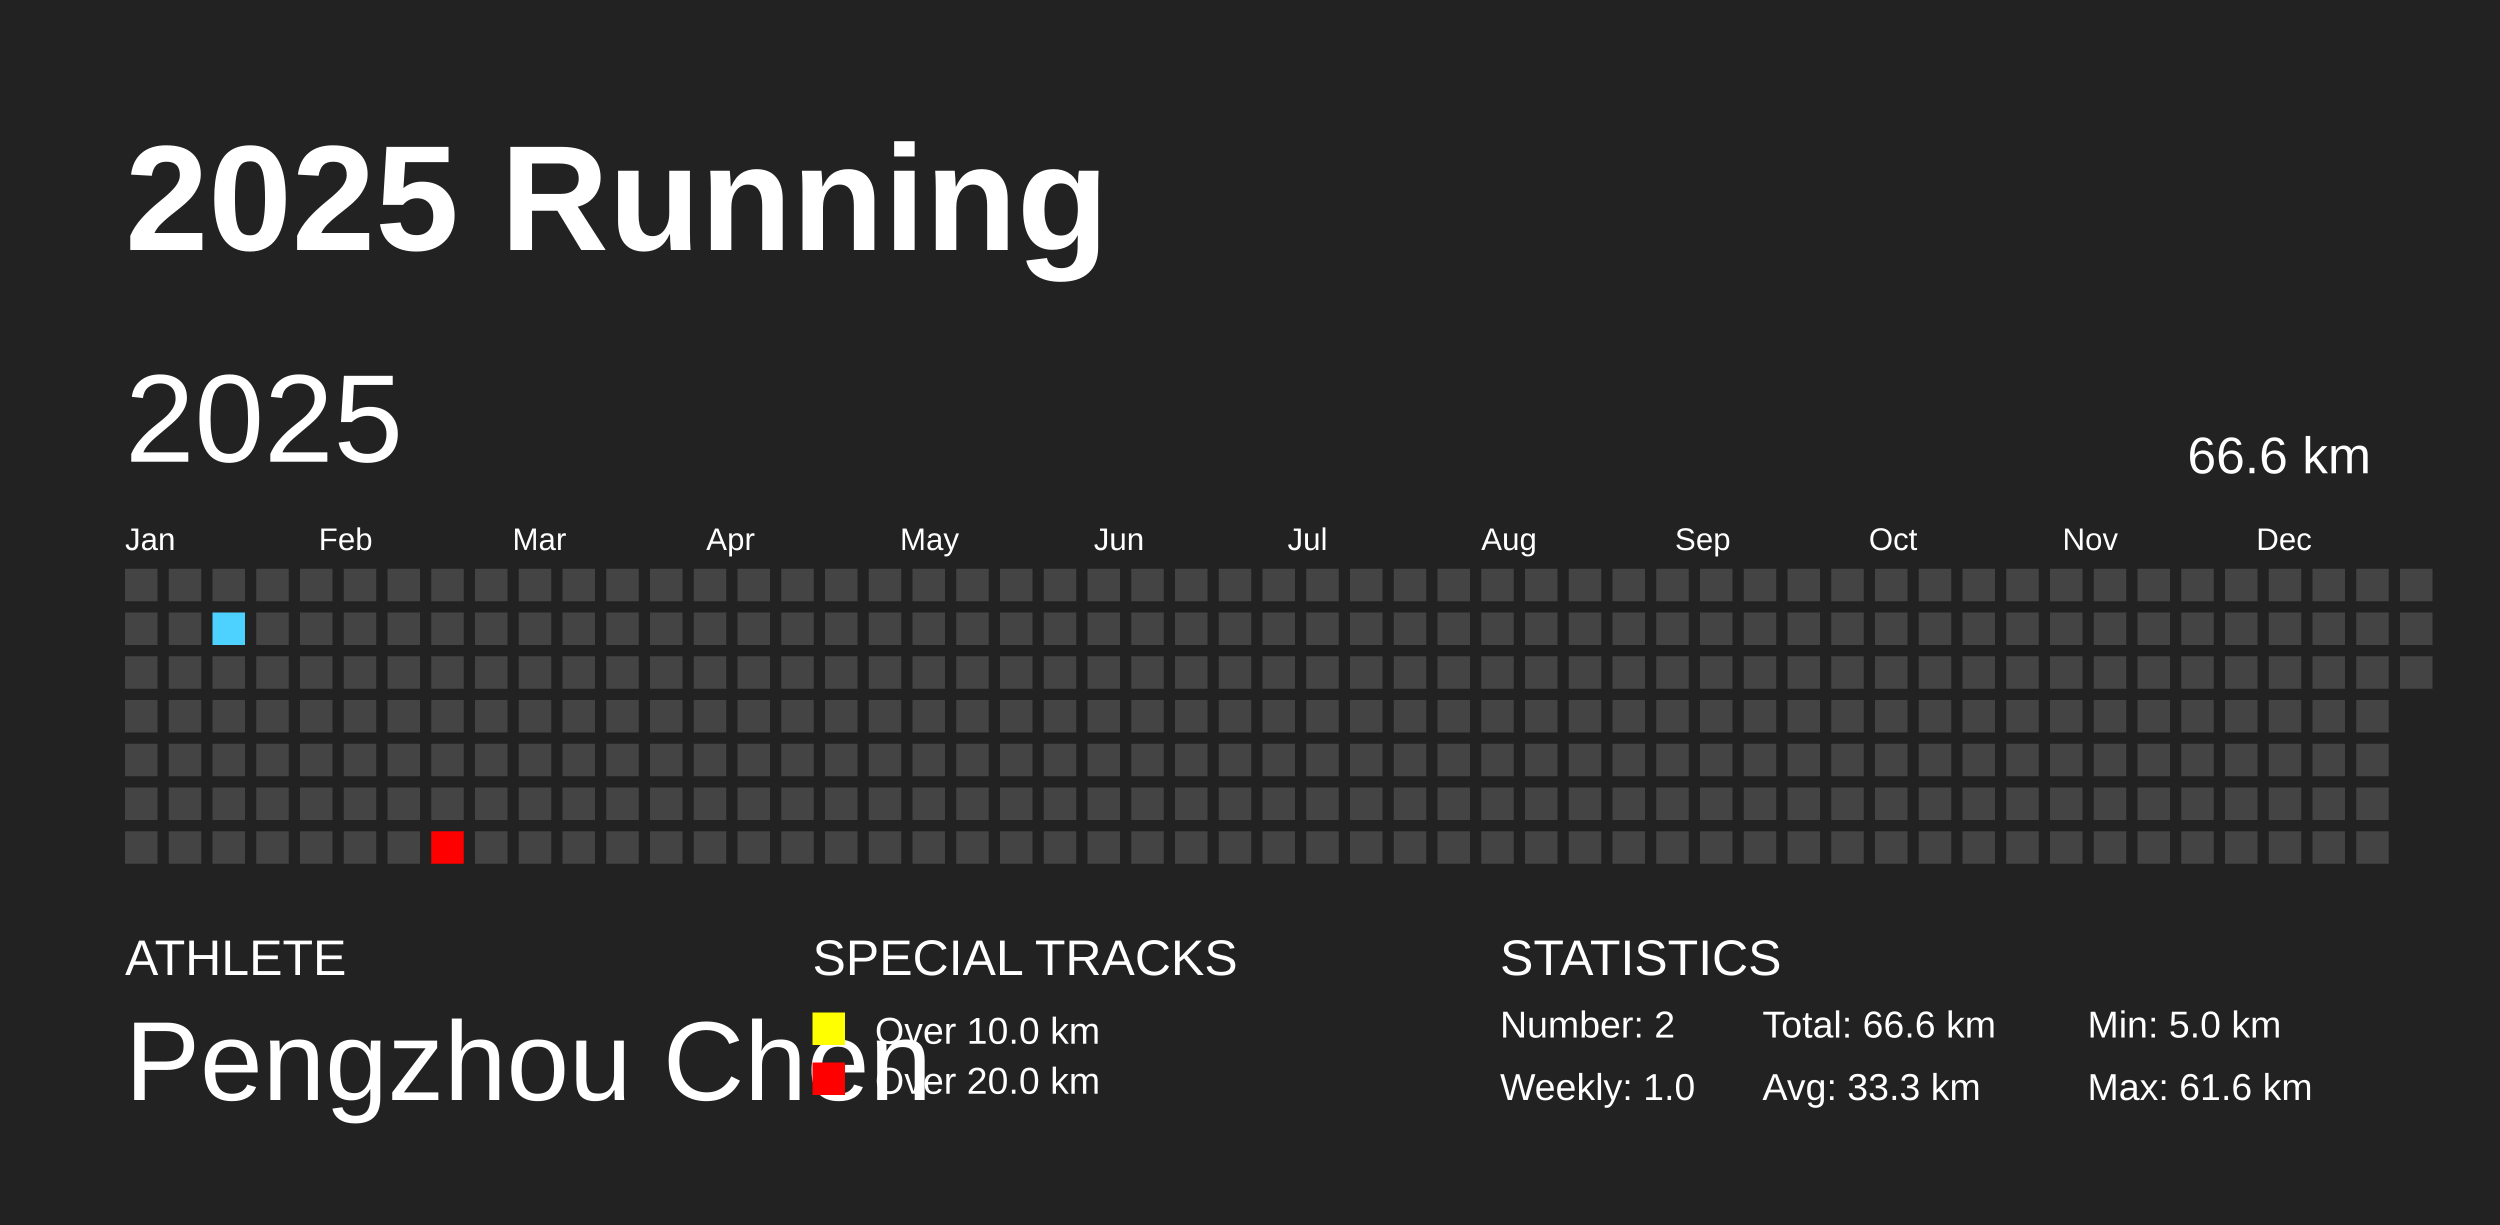
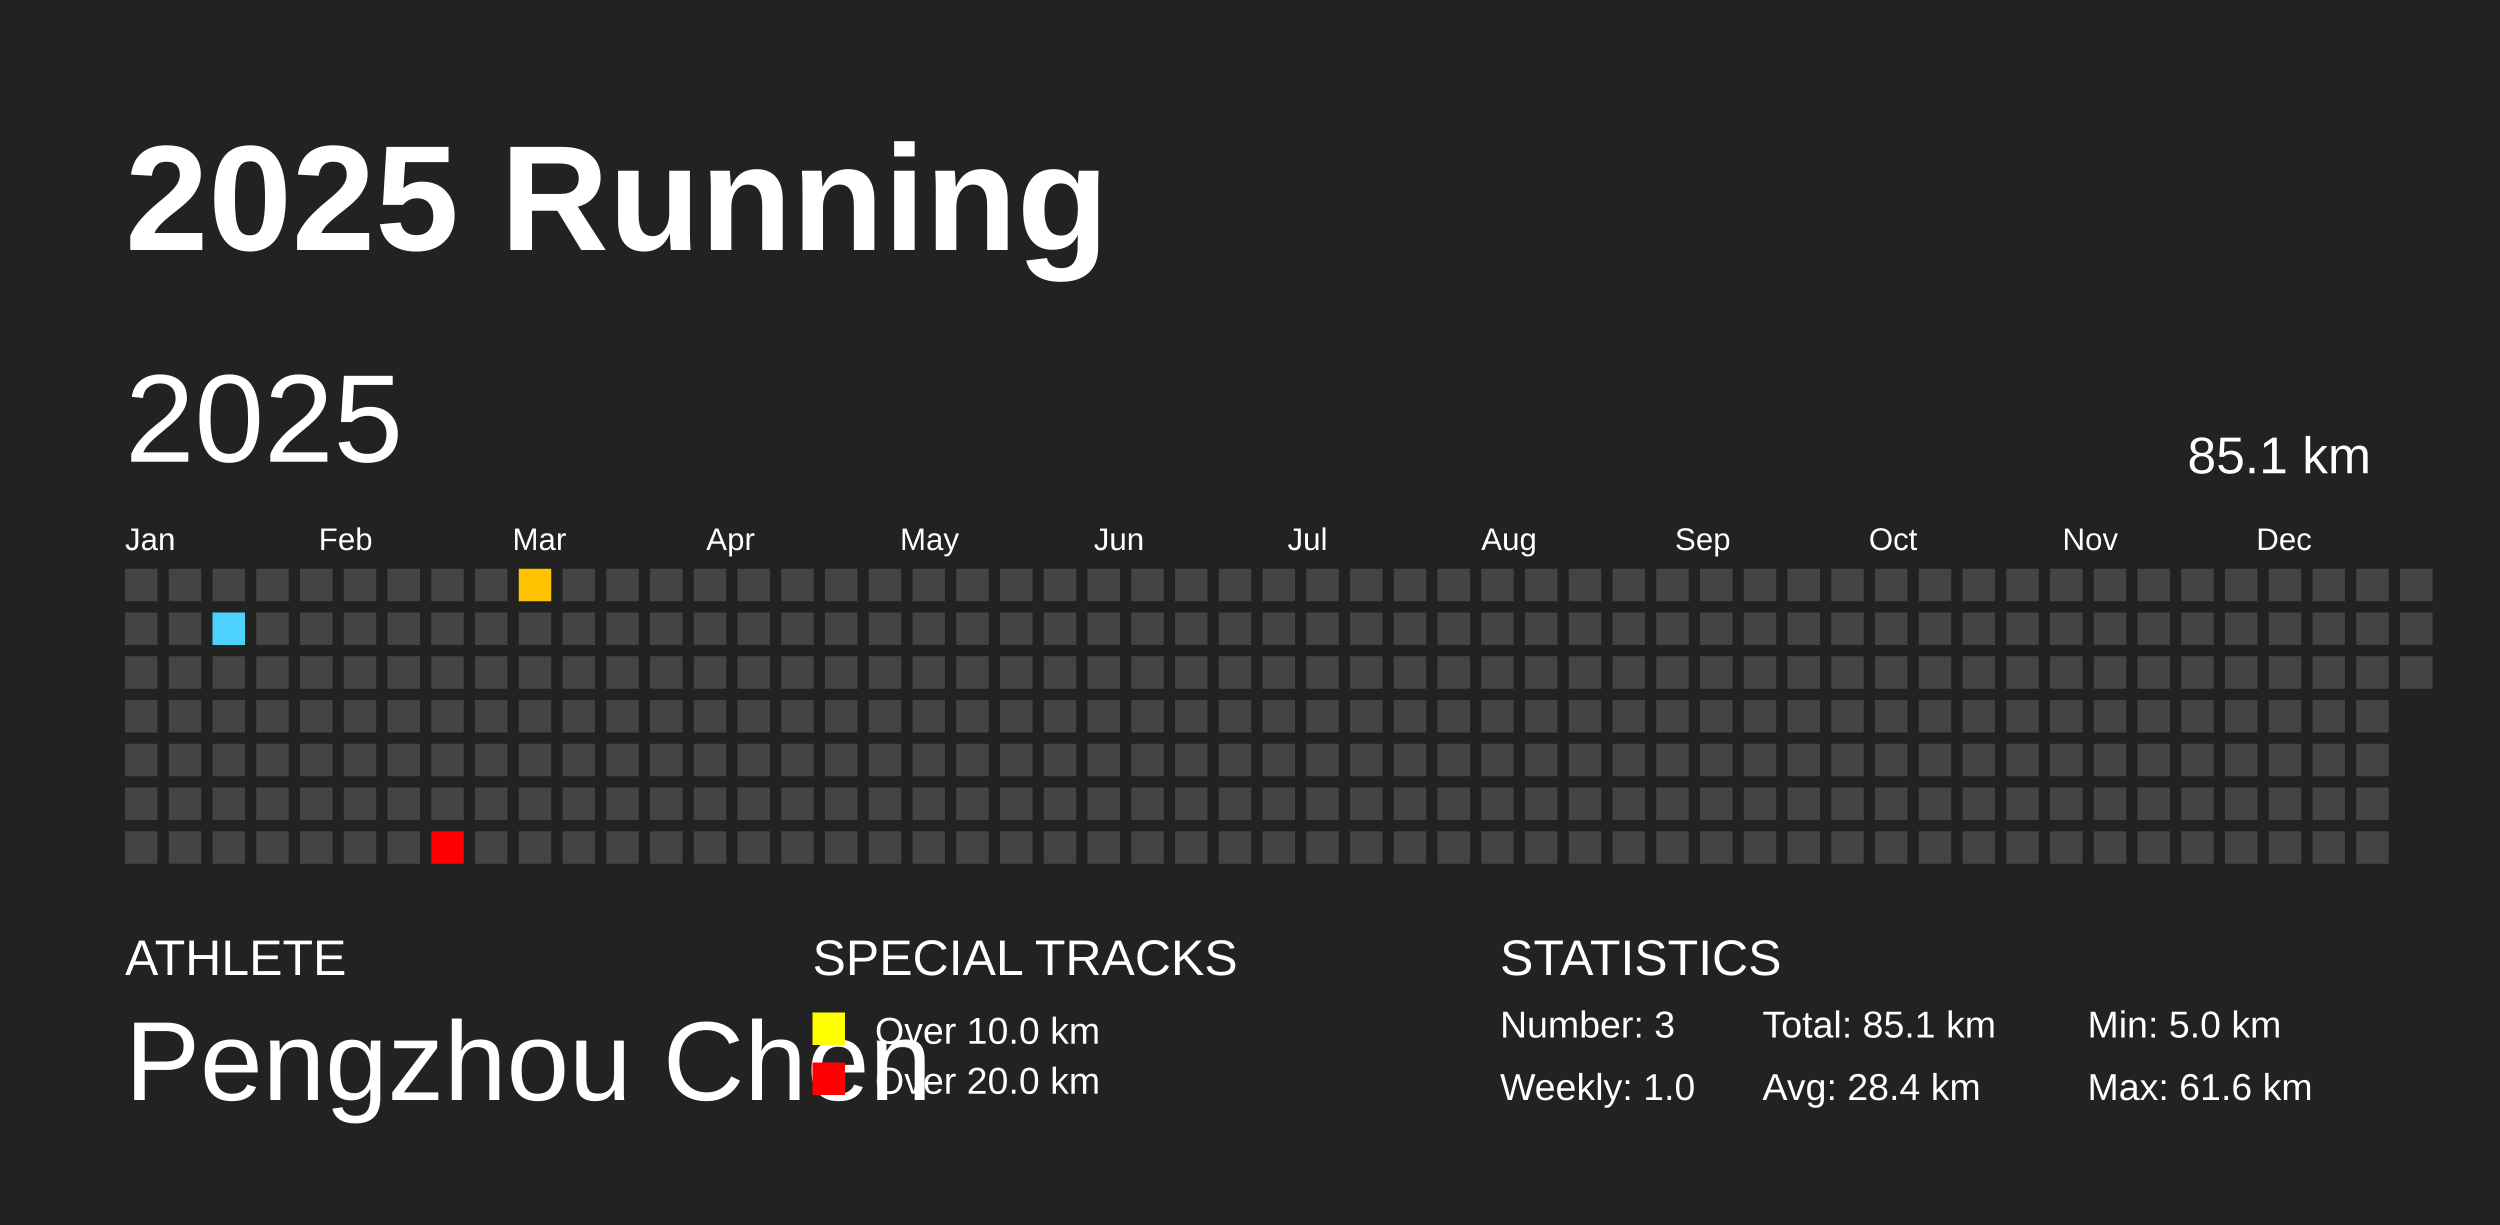
<svg xmlns="http://www.w3.org/2000/svg" baseProfile="full" height="98mm" version="1.1" viewBox="0,0,200,98" width="200mm">
  <defs />
  <rect fill="#222222" height="98" width="200" x="0" y="0" />
  <text fill="#FFFFFF" style="font-size:12px; font-family:Arial; font-weight:bold;" x="10" y="20">2025 Running</text>
  <text fill="#FFFFFF" style="font-size:4px; font-family:Arial" x="10" y="78">ATHLETE</text>
  <text fill="#FFFFFF" style="font-size:9px; font-family:Arial" x="10" y="88">Pengzhou Chen</text>
  <text fill="#FFFFFF" style="font-size:4px; font-family:Arial" x="65" y="78">SPECIAL TRACKS</text>
  <rect fill="yellow" height="2.6" width="2.6" x="65" y="81" />
  <text fill="#FFFFFF" style="font-size:3px; font-family:Arial" x="70" y="83.5">Over 10.0 km</text>
  <rect fill="red" height="2.6" width="2.6" x="65" y="85" />
  <text fill="#FFFFFF" style="font-size:3px; font-family:Arial" x="70" y="87.5">Over 20.0 km</text>
  <text fill="#FFFFFF" style="font-size:4px; font-family:Arial" x="120" y="78">STATISTICS</text>
-   <text fill="#FFFFFF" style="font-size:3px; font-family:Arial" x="120" y="83">Number: 2</text>
+   <text fill="#FFFFFF" style="font-size:3px; font-family:Arial" x="120" y="83">Number: 3</text>
  <text fill="#FFFFFF" style="font-size:3px; font-family:Arial" x="120" y="88">Weekly: 1.0</text>
-   <text fill="#FFFFFF" style="font-size:3px; font-family:Arial" x="141" y="83">Total: 66.6 km</text>
-   <text fill="#FFFFFF" style="font-size:3px; font-family:Arial" x="141" y="88">Avg: 33.3 km</text>
+   <text fill="#FFFFFF" style="font-size:3px; font-family:Arial" x="141" y="83">Total: 85.1 km</text>
+   <text fill="#FFFFFF" style="font-size:3px; font-family:Arial" x="141" y="88">Avg: 28.4 km</text>
  <text fill="#FFFFFF" style="font-size:3px; font-family:Arial" x="167" y="83">Min: 5.0 km</text>
  <text fill="#FFFFFF" style="font-size:3px; font-family:Arial" x="167" y="88">Max: 61.6 km</text>
  <text dominant-baseline="hanging" fill="#FFFFFF" style="font-size:10.0px; font-family:Arial;" x="10" y="30">2025</text>
-   <text dominant-baseline="hanging" fill="#FFFFFF" style="font-size:4.125px; font-family:Arial;" x="175" y="35">66.6 km</text>
+   <text dominant-baseline="hanging" fill="#FFFFFF" style="font-size:4.125px; font-family:Arial;" x="175" y="35">85.1 km</text>
  <text fill="#FFFFFF" style="font-size:2.5px; font-family:Arial" x="10.0" y="44">Jan</text>
  <text fill="#FFFFFF" style="font-size:2.5px; font-family:Arial" x="25.5" y="44">Feb</text>
  <text fill="#FFFFFF" style="font-size:2.5px; font-family:Arial" x="41.0" y="44">Mar</text>
  <text fill="#FFFFFF" style="font-size:2.5px; font-family:Arial" x="56.5" y="44">Apr</text>
  <text fill="#FFFFFF" style="font-size:2.5px; font-family:Arial" x="72.0" y="44">May</text>
  <text fill="#FFFFFF" style="font-size:2.5px; font-family:Arial" x="87.5" y="44">Jun</text>
  <text fill="#FFFFFF" style="font-size:2.5px; font-family:Arial" x="103.0" y="44">Jul</text>
  <text fill="#FFFFFF" style="font-size:2.5px; font-family:Arial" x="118.5" y="44">Aug</text>
  <text fill="#FFFFFF" style="font-size:2.5px; font-family:Arial" x="134.0" y="44">Sep</text>
  <text fill="#FFFFFF" style="font-size:2.5px; font-family:Arial" x="149.5" y="44">Oct</text>
  <text fill="#FFFFFF" style="font-size:2.5px; font-family:Arial" x="165.0" y="44">Nov</text>
  <text fill="#FFFFFF" style="font-size:2.5px; font-family:Arial" x="180.5" y="44">Dec</text>
  <rect fill="#444444" height="2.6" width="2.6" x="10.0" y="45.5" />
  <rect fill="#444444" height="2.6" width="2.6" x="10.0" y="49.0" />
  <rect fill="#444444" height="2.6" width="2.6" x="10.0" y="52.5" />
  <rect fill="#444444" height="2.6" width="2.6" x="10.0" y="56.0" />
  <rect fill="#444444" height="2.6" width="2.6" x="10.0" y="59.5" />
  <rect fill="#444444" height="2.6" width="2.6" x="10.0" y="63.0" />
  <rect fill="#444444" height="2.6" width="2.6" x="10.0" y="66.5" />
  <rect fill="#444444" height="2.6" width="2.6" x="13.5" y="45.5" />
  <rect fill="#444444" height="2.6" width="2.6" x="13.5" y="49.0" />
  <rect fill="#444444" height="2.6" width="2.6" x="13.5" y="52.5" />
  <rect fill="#444444" height="2.6" width="2.6" x="13.5" y="56.0" />
  <rect fill="#444444" height="2.6" width="2.6" x="13.5" y="59.5" />
  <rect fill="#444444" height="2.6" width="2.6" x="13.5" y="63.0" />
  <rect fill="#444444" height="2.6" width="2.6" x="13.5" y="66.5" />
  <rect fill="#444444" height="2.6" width="2.6" x="17.0" y="45.5" />
  <rect fill="#4dd2ff" height="2.6" width="2.6" x="17.0" y="49.0" />
  <rect fill="#444444" height="2.6" width="2.6" x="17.0" y="52.5" />
  <rect fill="#444444" height="2.6" width="2.6" x="17.0" y="56.0" />
  <rect fill="#444444" height="2.6" width="2.6" x="17.0" y="59.5" />
  <rect fill="#444444" height="2.6" width="2.6" x="17.0" y="63.0" />
  <rect fill="#444444" height="2.6" width="2.6" x="17.0" y="66.5" />
  <rect fill="#444444" height="2.6" width="2.6" x="20.5" y="45.5" />
  <rect fill="#444444" height="2.6" width="2.6" x="20.5" y="49.0" />
  <rect fill="#444444" height="2.6" width="2.6" x="20.5" y="52.5" />
  <rect fill="#444444" height="2.6" width="2.6" x="20.5" y="56.0" />
  <rect fill="#444444" height="2.6" width="2.6" x="20.5" y="59.5" />
  <rect fill="#444444" height="2.6" width="2.6" x="20.5" y="63.0" />
  <rect fill="#444444" height="2.6" width="2.6" x="20.5" y="66.5" />
  <rect fill="#444444" height="2.6" width="2.6" x="24.0" y="45.5" />
  <rect fill="#444444" height="2.6" width="2.6" x="24.0" y="49.0" />
  <rect fill="#444444" height="2.6" width="2.6" x="24.0" y="52.5" />
  <rect fill="#444444" height="2.6" width="2.6" x="24.0" y="56.0" />
  <rect fill="#444444" height="2.6" width="2.6" x="24.0" y="59.5" />
  <rect fill="#444444" height="2.6" width="2.6" x="24.0" y="63.0" />
  <rect fill="#444444" height="2.6" width="2.6" x="24.0" y="66.5" />
  <rect fill="#444444" height="2.6" width="2.6" x="27.5" y="45.5" />
  <rect fill="#444444" height="2.6" width="2.6" x="27.5" y="49.0" />
  <rect fill="#444444" height="2.6" width="2.6" x="27.5" y="52.5" />
  <rect fill="#444444" height="2.6" width="2.6" x="27.5" y="56.0" />
  <rect fill="#444444" height="2.6" width="2.6" x="27.5" y="59.5" />
  <rect fill="#444444" height="2.6" width="2.6" x="27.5" y="63.0" />
  <rect fill="#444444" height="2.6" width="2.6" x="27.5" y="66.5" />
  <rect fill="#444444" height="2.6" width="2.6" x="31.0" y="45.5" />
  <rect fill="#444444" height="2.6" width="2.6" x="31.0" y="49.0" />
  <rect fill="#444444" height="2.6" width="2.6" x="31.0" y="52.5" />
  <rect fill="#444444" height="2.6" width="2.6" x="31.0" y="56.0" />
  <rect fill="#444444" height="2.6" width="2.6" x="31.0" y="59.5" />
  <rect fill="#444444" height="2.6" width="2.6" x="31.0" y="63.0" />
  <rect fill="#444444" height="2.6" width="2.6" x="31.0" y="66.5" />
  <rect fill="#444444" height="2.6" width="2.6" x="34.5" y="45.5" />
  <rect fill="#444444" height="2.6" width="2.6" x="34.5" y="49.0" />
  <rect fill="#444444" height="2.6" width="2.6" x="34.5" y="52.5" />
  <rect fill="#444444" height="2.6" width="2.6" x="34.5" y="56.0" />
  <rect fill="#444444" height="2.6" width="2.6" x="34.5" y="59.5" />
  <rect fill="#444444" height="2.6" width="2.6" x="34.5" y="63.0" />
  <rect fill="red" height="2.6" width="2.6" x="34.5" y="66.5" />
  <rect fill="#444444" height="2.6" width="2.6" x="38.0" y="45.5" />
  <rect fill="#444444" height="2.6" width="2.6" x="38.0" y="49.0" />
  <rect fill="#444444" height="2.6" width="2.6" x="38.0" y="52.5" />
  <rect fill="#444444" height="2.6" width="2.6" x="38.0" y="56.0" />
  <rect fill="#444444" height="2.6" width="2.6" x="38.0" y="59.5" />
  <rect fill="#444444" height="2.6" width="2.6" x="38.0" y="63.0" />
  <rect fill="#444444" height="2.6" width="2.6" x="38.0" y="66.5" />
-   <rect fill="#444444" height="2.6" width="2.6" x="41.5" y="45.5" />
+   <rect fill="#ffc200" height="2.6" width="2.6" x="41.5" y="45.5" />
  <rect fill="#444444" height="2.6" width="2.6" x="41.5" y="49.0" />
  <rect fill="#444444" height="2.6" width="2.6" x="41.5" y="52.5" />
  <rect fill="#444444" height="2.6" width="2.6" x="41.5" y="56.0" />
  <rect fill="#444444" height="2.6" width="2.6" x="41.5" y="59.5" />
  <rect fill="#444444" height="2.6" width="2.6" x="41.5" y="63.0" />
  <rect fill="#444444" height="2.6" width="2.6" x="41.5" y="66.5" />
  <rect fill="#444444" height="2.6" width="2.6" x="45.0" y="45.5" />
  <rect fill="#444444" height="2.6" width="2.6" x="45.0" y="49.0" />
  <rect fill="#444444" height="2.6" width="2.6" x="45.0" y="52.5" />
  <rect fill="#444444" height="2.6" width="2.6" x="45.0" y="56.0" />
  <rect fill="#444444" height="2.6" width="2.6" x="45.0" y="59.5" />
  <rect fill="#444444" height="2.6" width="2.6" x="45.0" y="63.0" />
  <rect fill="#444444" height="2.6" width="2.6" x="45.0" y="66.5" />
  <rect fill="#444444" height="2.6" width="2.6" x="48.5" y="45.5" />
  <rect fill="#444444" height="2.6" width="2.6" x="48.5" y="49.0" />
  <rect fill="#444444" height="2.6" width="2.6" x="48.5" y="52.5" />
  <rect fill="#444444" height="2.6" width="2.6" x="48.5" y="56.0" />
  <rect fill="#444444" height="2.6" width="2.6" x="48.5" y="59.5" />
  <rect fill="#444444" height="2.6" width="2.6" x="48.5" y="63.0" />
  <rect fill="#444444" height="2.6" width="2.6" x="48.5" y="66.5" />
  <rect fill="#444444" height="2.6" width="2.6" x="52.0" y="45.5" />
  <rect fill="#444444" height="2.6" width="2.6" x="52.0" y="49.0" />
  <rect fill="#444444" height="2.6" width="2.6" x="52.0" y="52.5" />
  <rect fill="#444444" height="2.6" width="2.6" x="52.0" y="56.0" />
  <rect fill="#444444" height="2.6" width="2.6" x="52.0" y="59.5" />
  <rect fill="#444444" height="2.6" width="2.6" x="52.0" y="63.0" />
  <rect fill="#444444" height="2.6" width="2.6" x="52.0" y="66.5" />
  <rect fill="#444444" height="2.6" width="2.6" x="55.5" y="45.5" />
  <rect fill="#444444" height="2.6" width="2.6" x="55.5" y="49.0" />
  <rect fill="#444444" height="2.6" width="2.6" x="55.5" y="52.5" />
  <rect fill="#444444" height="2.6" width="2.6" x="55.5" y="56.0" />
  <rect fill="#444444" height="2.6" width="2.6" x="55.5" y="59.5" />
  <rect fill="#444444" height="2.6" width="2.6" x="55.5" y="63.0" />
  <rect fill="#444444" height="2.6" width="2.6" x="55.5" y="66.5" />
  <rect fill="#444444" height="2.6" width="2.6" x="59.0" y="45.5" />
  <rect fill="#444444" height="2.6" width="2.6" x="59.0" y="49.0" />
  <rect fill="#444444" height="2.6" width="2.6" x="59.0" y="52.5" />
  <rect fill="#444444" height="2.6" width="2.6" x="59.0" y="56.0" />
  <rect fill="#444444" height="2.6" width="2.6" x="59.0" y="59.5" />
  <rect fill="#444444" height="2.6" width="2.6" x="59.0" y="63.0" />
  <rect fill="#444444" height="2.6" width="2.6" x="59.0" y="66.5" />
  <rect fill="#444444" height="2.6" width="2.6" x="62.5" y="45.5" />
  <rect fill="#444444" height="2.6" width="2.6" x="62.5" y="49.0" />
  <rect fill="#444444" height="2.6" width="2.6" x="62.5" y="52.5" />
  <rect fill="#444444" height="2.6" width="2.6" x="62.5" y="56.0" />
  <rect fill="#444444" height="2.6" width="2.6" x="62.5" y="59.5" />
  <rect fill="#444444" height="2.6" width="2.6" x="62.5" y="63.0" />
  <rect fill="#444444" height="2.6" width="2.6" x="62.5" y="66.5" />
  <rect fill="#444444" height="2.6" width="2.6" x="66.0" y="45.5" />
  <rect fill="#444444" height="2.6" width="2.6" x="66.0" y="49.0" />
  <rect fill="#444444" height="2.6" width="2.6" x="66.0" y="52.5" />
  <rect fill="#444444" height="2.6" width="2.6" x="66.0" y="56.0" />
  <rect fill="#444444" height="2.6" width="2.6" x="66.0" y="59.5" />
  <rect fill="#444444" height="2.6" width="2.6" x="66.0" y="63.0" />
  <rect fill="#444444" height="2.6" width="2.6" x="66.0" y="66.5" />
  <rect fill="#444444" height="2.6" width="2.6" x="69.5" y="45.5" />
  <rect fill="#444444" height="2.6" width="2.6" x="69.5" y="49.0" />
  <rect fill="#444444" height="2.6" width="2.6" x="69.5" y="52.5" />
  <rect fill="#444444" height="2.6" width="2.6" x="69.5" y="56.0" />
  <rect fill="#444444" height="2.6" width="2.6" x="69.5" y="59.5" />
  <rect fill="#444444" height="2.6" width="2.6" x="69.5" y="63.0" />
  <rect fill="#444444" height="2.6" width="2.6" x="69.5" y="66.5" />
  <rect fill="#444444" height="2.6" width="2.6" x="73.0" y="45.5" />
  <rect fill="#444444" height="2.6" width="2.6" x="73.0" y="49.0" />
  <rect fill="#444444" height="2.6" width="2.6" x="73.0" y="52.5" />
  <rect fill="#444444" height="2.6" width="2.6" x="73.0" y="56.0" />
  <rect fill="#444444" height="2.6" width="2.6" x="73.0" y="59.5" />
  <rect fill="#444444" height="2.6" width="2.6" x="73.0" y="63.0" />
  <rect fill="#444444" height="2.6" width="2.6" x="73.0" y="66.5" />
  <rect fill="#444444" height="2.6" width="2.6" x="76.5" y="45.5" />
  <rect fill="#444444" height="2.6" width="2.6" x="76.5" y="49.0" />
  <rect fill="#444444" height="2.6" width="2.6" x="76.5" y="52.5" />
  <rect fill="#444444" height="2.6" width="2.6" x="76.5" y="56.0" />
  <rect fill="#444444" height="2.6" width="2.6" x="76.5" y="59.5" />
  <rect fill="#444444" height="2.6" width="2.6" x="76.5" y="63.0" />
  <rect fill="#444444" height="2.6" width="2.6" x="76.5" y="66.5" />
  <rect fill="#444444" height="2.6" width="2.6" x="80.0" y="45.5" />
  <rect fill="#444444" height="2.6" width="2.6" x="80.0" y="49.0" />
  <rect fill="#444444" height="2.6" width="2.6" x="80.0" y="52.5" />
  <rect fill="#444444" height="2.6" width="2.6" x="80.0" y="56.0" />
  <rect fill="#444444" height="2.6" width="2.6" x="80.0" y="59.5" />
  <rect fill="#444444" height="2.6" width="2.6" x="80.0" y="63.0" />
  <rect fill="#444444" height="2.6" width="2.6" x="80.0" y="66.5" />
  <rect fill="#444444" height="2.6" width="2.6" x="83.5" y="45.5" />
  <rect fill="#444444" height="2.6" width="2.6" x="83.5" y="49.0" />
  <rect fill="#444444" height="2.6" width="2.6" x="83.5" y="52.5" />
  <rect fill="#444444" height="2.6" width="2.6" x="83.5" y="56.0" />
  <rect fill="#444444" height="2.6" width="2.6" x="83.5" y="59.5" />
  <rect fill="#444444" height="2.6" width="2.6" x="83.5" y="63.0" />
  <rect fill="#444444" height="2.6" width="2.6" x="83.5" y="66.5" />
  <rect fill="#444444" height="2.6" width="2.6" x="87.0" y="45.5" />
  <rect fill="#444444" height="2.6" width="2.6" x="87.0" y="49.0" />
  <rect fill="#444444" height="2.6" width="2.6" x="87.0" y="52.5" />
  <rect fill="#444444" height="2.6" width="2.6" x="87.0" y="56.0" />
  <rect fill="#444444" height="2.6" width="2.6" x="87.0" y="59.5" />
  <rect fill="#444444" height="2.6" width="2.6" x="87.0" y="63.0" />
  <rect fill="#444444" height="2.6" width="2.6" x="87.0" y="66.5" />
  <rect fill="#444444" height="2.6" width="2.6" x="90.5" y="45.5" />
  <rect fill="#444444" height="2.6" width="2.6" x="90.5" y="49.0" />
  <rect fill="#444444" height="2.6" width="2.6" x="90.5" y="52.5" />
  <rect fill="#444444" height="2.6" width="2.6" x="90.5" y="56.0" />
  <rect fill="#444444" height="2.6" width="2.6" x="90.5" y="59.5" />
  <rect fill="#444444" height="2.6" width="2.6" x="90.5" y="63.0" />
  <rect fill="#444444" height="2.6" width="2.6" x="90.5" y="66.5" />
  <rect fill="#444444" height="2.6" width="2.6" x="94.0" y="45.5" />
  <rect fill="#444444" height="2.6" width="2.6" x="94.0" y="49.0" />
  <rect fill="#444444" height="2.6" width="2.6" x="94.0" y="52.5" />
  <rect fill="#444444" height="2.6" width="2.6" x="94.0" y="56.0" />
  <rect fill="#444444" height="2.6" width="2.6" x="94.0" y="59.5" />
  <rect fill="#444444" height="2.6" width="2.6" x="94.0" y="63.0" />
  <rect fill="#444444" height="2.6" width="2.6" x="94.0" y="66.5" />
  <rect fill="#444444" height="2.6" width="2.6" x="97.5" y="45.5" />
  <rect fill="#444444" height="2.6" width="2.6" x="97.5" y="49.0" />
  <rect fill="#444444" height="2.6" width="2.6" x="97.5" y="52.5" />
  <rect fill="#444444" height="2.6" width="2.6" x="97.5" y="56.0" />
  <rect fill="#444444" height="2.6" width="2.6" x="97.5" y="59.5" />
  <rect fill="#444444" height="2.6" width="2.6" x="97.5" y="63.0" />
  <rect fill="#444444" height="2.6" width="2.6" x="97.5" y="66.5" />
  <rect fill="#444444" height="2.6" width="2.6" x="101.0" y="45.5" />
  <rect fill="#444444" height="2.6" width="2.6" x="101.0" y="49.0" />
  <rect fill="#444444" height="2.6" width="2.6" x="101.0" y="52.5" />
  <rect fill="#444444" height="2.6" width="2.6" x="101.0" y="56.0" />
  <rect fill="#444444" height="2.6" width="2.6" x="101.0" y="59.5" />
  <rect fill="#444444" height="2.6" width="2.6" x="101.0" y="63.0" />
  <rect fill="#444444" height="2.6" width="2.6" x="101.0" y="66.5" />
  <rect fill="#444444" height="2.6" width="2.6" x="104.5" y="45.5" />
  <rect fill="#444444" height="2.6" width="2.6" x="104.5" y="49.0" />
  <rect fill="#444444" height="2.6" width="2.6" x="104.5" y="52.5" />
  <rect fill="#444444" height="2.6" width="2.6" x="104.5" y="56.0" />
  <rect fill="#444444" height="2.6" width="2.6" x="104.5" y="59.5" />
  <rect fill="#444444" height="2.6" width="2.6" x="104.5" y="63.0" />
  <rect fill="#444444" height="2.6" width="2.6" x="104.5" y="66.5" />
  <rect fill="#444444" height="2.6" width="2.6" x="108.0" y="45.5" />
  <rect fill="#444444" height="2.6" width="2.6" x="108.0" y="49.0" />
  <rect fill="#444444" height="2.6" width="2.6" x="108.0" y="52.5" />
  <rect fill="#444444" height="2.6" width="2.6" x="108.0" y="56.0" />
  <rect fill="#444444" height="2.6" width="2.6" x="108.0" y="59.5" />
  <rect fill="#444444" height="2.6" width="2.6" x="108.0" y="63.0" />
  <rect fill="#444444" height="2.6" width="2.6" x="108.0" y="66.5" />
  <rect fill="#444444" height="2.6" width="2.6" x="111.5" y="45.5" />
  <rect fill="#444444" height="2.6" width="2.6" x="111.5" y="49.0" />
  <rect fill="#444444" height="2.6" width="2.6" x="111.5" y="52.5" />
  <rect fill="#444444" height="2.6" width="2.6" x="111.5" y="56.0" />
  <rect fill="#444444" height="2.6" width="2.6" x="111.5" y="59.5" />
  <rect fill="#444444" height="2.6" width="2.6" x="111.5" y="63.0" />
  <rect fill="#444444" height="2.6" width="2.6" x="111.5" y="66.5" />
  <rect fill="#444444" height="2.6" width="2.6" x="115.0" y="45.5" />
  <rect fill="#444444" height="2.6" width="2.6" x="115.0" y="49.0" />
  <rect fill="#444444" height="2.6" width="2.6" x="115.0" y="52.5" />
  <rect fill="#444444" height="2.6" width="2.6" x="115.0" y="56.0" />
  <rect fill="#444444" height="2.6" width="2.6" x="115.0" y="59.5" />
  <rect fill="#444444" height="2.6" width="2.6" x="115.0" y="63.0" />
  <rect fill="#444444" height="2.6" width="2.6" x="115.0" y="66.5" />
  <rect fill="#444444" height="2.6" width="2.6" x="118.5" y="45.5" />
  <rect fill="#444444" height="2.6" width="2.6" x="118.5" y="49.0" />
  <rect fill="#444444" height="2.6" width="2.6" x="118.5" y="52.5" />
  <rect fill="#444444" height="2.6" width="2.6" x="118.5" y="56.0" />
  <rect fill="#444444" height="2.6" width="2.6" x="118.5" y="59.5" />
  <rect fill="#444444" height="2.6" width="2.6" x="118.5" y="63.0" />
  <rect fill="#444444" height="2.6" width="2.6" x="118.5" y="66.5" />
  <rect fill="#444444" height="2.6" width="2.6" x="122.0" y="45.5" />
  <rect fill="#444444" height="2.6" width="2.6" x="122.0" y="49.0" />
  <rect fill="#444444" height="2.6" width="2.6" x="122.0" y="52.5" />
  <rect fill="#444444" height="2.6" width="2.6" x="122.0" y="56.0" />
  <rect fill="#444444" height="2.6" width="2.6" x="122.0" y="59.5" />
  <rect fill="#444444" height="2.6" width="2.6" x="122.0" y="63.0" />
  <rect fill="#444444" height="2.6" width="2.6" x="122.0" y="66.5" />
  <rect fill="#444444" height="2.6" width="2.6" x="125.5" y="45.5" />
  <rect fill="#444444" height="2.6" width="2.6" x="125.5" y="49.0" />
  <rect fill="#444444" height="2.6" width="2.6" x="125.5" y="52.5" />
  <rect fill="#444444" height="2.6" width="2.6" x="125.5" y="56.0" />
  <rect fill="#444444" height="2.6" width="2.6" x="125.5" y="59.5" />
  <rect fill="#444444" height="2.6" width="2.6" x="125.5" y="63.0" />
  <rect fill="#444444" height="2.6" width="2.6" x="125.5" y="66.5" />
  <rect fill="#444444" height="2.6" width="2.6" x="129.0" y="45.5" />
  <rect fill="#444444" height="2.6" width="2.6" x="129.0" y="49.0" />
  <rect fill="#444444" height="2.6" width="2.6" x="129.0" y="52.5" />
  <rect fill="#444444" height="2.6" width="2.6" x="129.0" y="56.0" />
  <rect fill="#444444" height="2.6" width="2.6" x="129.0" y="59.5" />
  <rect fill="#444444" height="2.6" width="2.6" x="129.0" y="63.0" />
  <rect fill="#444444" height="2.6" width="2.6" x="129.0" y="66.5" />
  <rect fill="#444444" height="2.6" width="2.6" x="132.5" y="45.5" />
  <rect fill="#444444" height="2.6" width="2.6" x="132.5" y="49.0" />
  <rect fill="#444444" height="2.6" width="2.6" x="132.5" y="52.5" />
  <rect fill="#444444" height="2.6" width="2.6" x="132.5" y="56.0" />
  <rect fill="#444444" height="2.6" width="2.6" x="132.5" y="59.5" />
  <rect fill="#444444" height="2.6" width="2.6" x="132.5" y="63.0" />
  <rect fill="#444444" height="2.6" width="2.6" x="132.5" y="66.5" />
  <rect fill="#444444" height="2.6" width="2.6" x="136.0" y="45.5" />
  <rect fill="#444444" height="2.6" width="2.6" x="136.0" y="49.0" />
  <rect fill="#444444" height="2.6" width="2.6" x="136.0" y="52.5" />
  <rect fill="#444444" height="2.6" width="2.6" x="136.0" y="56.0" />
  <rect fill="#444444" height="2.6" width="2.6" x="136.0" y="59.5" />
  <rect fill="#444444" height="2.6" width="2.6" x="136.0" y="63.0" />
  <rect fill="#444444" height="2.6" width="2.6" x="136.0" y="66.5" />
  <rect fill="#444444" height="2.6" width="2.6" x="139.5" y="45.5" />
  <rect fill="#444444" height="2.6" width="2.6" x="139.5" y="49.0" />
  <rect fill="#444444" height="2.6" width="2.6" x="139.5" y="52.5" />
  <rect fill="#444444" height="2.6" width="2.6" x="139.5" y="56.0" />
  <rect fill="#444444" height="2.6" width="2.6" x="139.5" y="59.5" />
  <rect fill="#444444" height="2.6" width="2.6" x="139.5" y="63.0" />
  <rect fill="#444444" height="2.6" width="2.6" x="139.5" y="66.5" />
  <rect fill="#444444" height="2.6" width="2.6" x="143.0" y="45.5" />
  <rect fill="#444444" height="2.6" width="2.6" x="143.0" y="49.0" />
  <rect fill="#444444" height="2.6" width="2.6" x="143.0" y="52.5" />
  <rect fill="#444444" height="2.6" width="2.6" x="143.0" y="56.0" />
  <rect fill="#444444" height="2.6" width="2.6" x="143.0" y="59.5" />
  <rect fill="#444444" height="2.6" width="2.6" x="143.0" y="63.0" />
  <rect fill="#444444" height="2.6" width="2.6" x="143.0" y="66.5" />
  <rect fill="#444444" height="2.6" width="2.6" x="146.5" y="45.5" />
  <rect fill="#444444" height="2.6" width="2.6" x="146.5" y="49.0" />
  <rect fill="#444444" height="2.6" width="2.6" x="146.5" y="52.5" />
  <rect fill="#444444" height="2.6" width="2.6" x="146.5" y="56.0" />
  <rect fill="#444444" height="2.6" width="2.6" x="146.5" y="59.5" />
  <rect fill="#444444" height="2.6" width="2.6" x="146.5" y="63.0" />
  <rect fill="#444444" height="2.6" width="2.6" x="146.5" y="66.5" />
  <rect fill="#444444" height="2.6" width="2.6" x="150.0" y="45.5" />
  <rect fill="#444444" height="2.6" width="2.6" x="150.0" y="49.0" />
  <rect fill="#444444" height="2.6" width="2.6" x="150.0" y="52.5" />
  <rect fill="#444444" height="2.6" width="2.6" x="150.0" y="56.0" />
  <rect fill="#444444" height="2.6" width="2.6" x="150.0" y="59.5" />
  <rect fill="#444444" height="2.6" width="2.6" x="150.0" y="63.0" />
  <rect fill="#444444" height="2.6" width="2.6" x="150.0" y="66.5" />
  <rect fill="#444444" height="2.6" width="2.6" x="153.5" y="45.5" />
  <rect fill="#444444" height="2.6" width="2.6" x="153.5" y="49.0" />
  <rect fill="#444444" height="2.6" width="2.6" x="153.5" y="52.5" />
  <rect fill="#444444" height="2.6" width="2.6" x="153.5" y="56.0" />
  <rect fill="#444444" height="2.6" width="2.6" x="153.5" y="59.5" />
  <rect fill="#444444" height="2.6" width="2.6" x="153.5" y="63.0" />
  <rect fill="#444444" height="2.6" width="2.6" x="153.5" y="66.5" />
  <rect fill="#444444" height="2.6" width="2.6" x="157.0" y="45.5" />
  <rect fill="#444444" height="2.6" width="2.6" x="157.0" y="49.0" />
  <rect fill="#444444" height="2.6" width="2.6" x="157.0" y="52.5" />
  <rect fill="#444444" height="2.6" width="2.6" x="157.0" y="56.0" />
  <rect fill="#444444" height="2.6" width="2.6" x="157.0" y="59.5" />
  <rect fill="#444444" height="2.6" width="2.6" x="157.0" y="63.0" />
  <rect fill="#444444" height="2.6" width="2.6" x="157.0" y="66.5" />
  <rect fill="#444444" height="2.6" width="2.6" x="160.5" y="45.5" />
  <rect fill="#444444" height="2.6" width="2.6" x="160.5" y="49.0" />
  <rect fill="#444444" height="2.6" width="2.6" x="160.5" y="52.5" />
  <rect fill="#444444" height="2.6" width="2.6" x="160.5" y="56.0" />
  <rect fill="#444444" height="2.6" width="2.6" x="160.5" y="59.5" />
  <rect fill="#444444" height="2.6" width="2.6" x="160.5" y="63.0" />
  <rect fill="#444444" height="2.6" width="2.6" x="160.5" y="66.5" />
  <rect fill="#444444" height="2.6" width="2.6" x="164.0" y="45.5" />
  <rect fill="#444444" height="2.6" width="2.6" x="164.0" y="49.0" />
  <rect fill="#444444" height="2.6" width="2.6" x="164.0" y="52.5" />
  <rect fill="#444444" height="2.6" width="2.6" x="164.0" y="56.0" />
  <rect fill="#444444" height="2.6" width="2.6" x="164.0" y="59.5" />
  <rect fill="#444444" height="2.6" width="2.6" x="164.0" y="63.0" />
  <rect fill="#444444" height="2.6" width="2.6" x="164.0" y="66.5" />
  <rect fill="#444444" height="2.6" width="2.6" x="167.5" y="45.5" />
  <rect fill="#444444" height="2.6" width="2.6" x="167.5" y="49.0" />
  <rect fill="#444444" height="2.6" width="2.6" x="167.5" y="52.5" />
  <rect fill="#444444" height="2.6" width="2.6" x="167.5" y="56.0" />
  <rect fill="#444444" height="2.6" width="2.6" x="167.5" y="59.5" />
  <rect fill="#444444" height="2.6" width="2.6" x="167.5" y="63.0" />
  <rect fill="#444444" height="2.6" width="2.6" x="167.5" y="66.5" />
  <rect fill="#444444" height="2.6" width="2.6" x="171.0" y="45.5" />
  <rect fill="#444444" height="2.6" width="2.6" x="171.0" y="49.0" />
  <rect fill="#444444" height="2.6" width="2.6" x="171.0" y="52.5" />
  <rect fill="#444444" height="2.6" width="2.6" x="171.0" y="56.0" />
  <rect fill="#444444" height="2.6" width="2.6" x="171.0" y="59.5" />
  <rect fill="#444444" height="2.6" width="2.6" x="171.0" y="63.0" />
  <rect fill="#444444" height="2.6" width="2.6" x="171.0" y="66.5" />
  <rect fill="#444444" height="2.6" width="2.6" x="174.5" y="45.5" />
  <rect fill="#444444" height="2.6" width="2.6" x="174.5" y="49.0" />
  <rect fill="#444444" height="2.6" width="2.6" x="174.5" y="52.5" />
  <rect fill="#444444" height="2.6" width="2.6" x="174.5" y="56.0" />
  <rect fill="#444444" height="2.6" width="2.6" x="174.5" y="59.5" />
  <rect fill="#444444" height="2.6" width="2.6" x="174.5" y="63.0" />
  <rect fill="#444444" height="2.6" width="2.6" x="174.5" y="66.5" />
  <rect fill="#444444" height="2.6" width="2.6" x="178.0" y="45.5" />
  <rect fill="#444444" height="2.6" width="2.6" x="178.0" y="49.0" />
  <rect fill="#444444" height="2.6" width="2.6" x="178.0" y="52.5" />
  <rect fill="#444444" height="2.6" width="2.6" x="178.0" y="56.0" />
  <rect fill="#444444" height="2.6" width="2.6" x="178.0" y="59.5" />
  <rect fill="#444444" height="2.6" width="2.6" x="178.0" y="63.0" />
  <rect fill="#444444" height="2.6" width="2.6" x="178.0" y="66.5" />
  <rect fill="#444444" height="2.6" width="2.6" x="181.5" y="45.5" />
  <rect fill="#444444" height="2.6" width="2.6" x="181.5" y="49.0" />
  <rect fill="#444444" height="2.6" width="2.6" x="181.5" y="52.5" />
  <rect fill="#444444" height="2.6" width="2.6" x="181.5" y="56.0" />
  <rect fill="#444444" height="2.6" width="2.6" x="181.5" y="59.5" />
  <rect fill="#444444" height="2.6" width="2.6" x="181.5" y="63.0" />
  <rect fill="#444444" height="2.6" width="2.6" x="181.5" y="66.5" />
  <rect fill="#444444" height="2.6" width="2.6" x="185.0" y="45.5" />
  <rect fill="#444444" height="2.6" width="2.6" x="185.0" y="49.0" />
  <rect fill="#444444" height="2.6" width="2.6" x="185.0" y="52.5" />
  <rect fill="#444444" height="2.6" width="2.6" x="185.0" y="56.0" />
  <rect fill="#444444" height="2.6" width="2.6" x="185.0" y="59.5" />
  <rect fill="#444444" height="2.6" width="2.6" x="185.0" y="63.0" />
  <rect fill="#444444" height="2.6" width="2.6" x="185.0" y="66.5" />
  <rect fill="#444444" height="2.6" width="2.6" x="188.5" y="45.5" />
  <rect fill="#444444" height="2.6" width="2.6" x="188.5" y="49.0" />
  <rect fill="#444444" height="2.6" width="2.6" x="188.5" y="52.5" />
  <rect fill="#444444" height="2.6" width="2.6" x="188.5" y="56.0" />
  <rect fill="#444444" height="2.6" width="2.6" x="188.5" y="59.5" />
  <rect fill="#444444" height="2.6" width="2.6" x="188.5" y="63.0" />
  <rect fill="#444444" height="2.6" width="2.6" x="188.5" y="66.5" />
  <rect fill="#444444" height="2.6" width="2.6" x="192.0" y="45.5" />
  <rect fill="#444444" height="2.6" width="2.6" x="192.0" y="49.0" />
  <rect fill="#444444" height="2.6" width="2.6" x="192.0" y="52.5" />
</svg>
